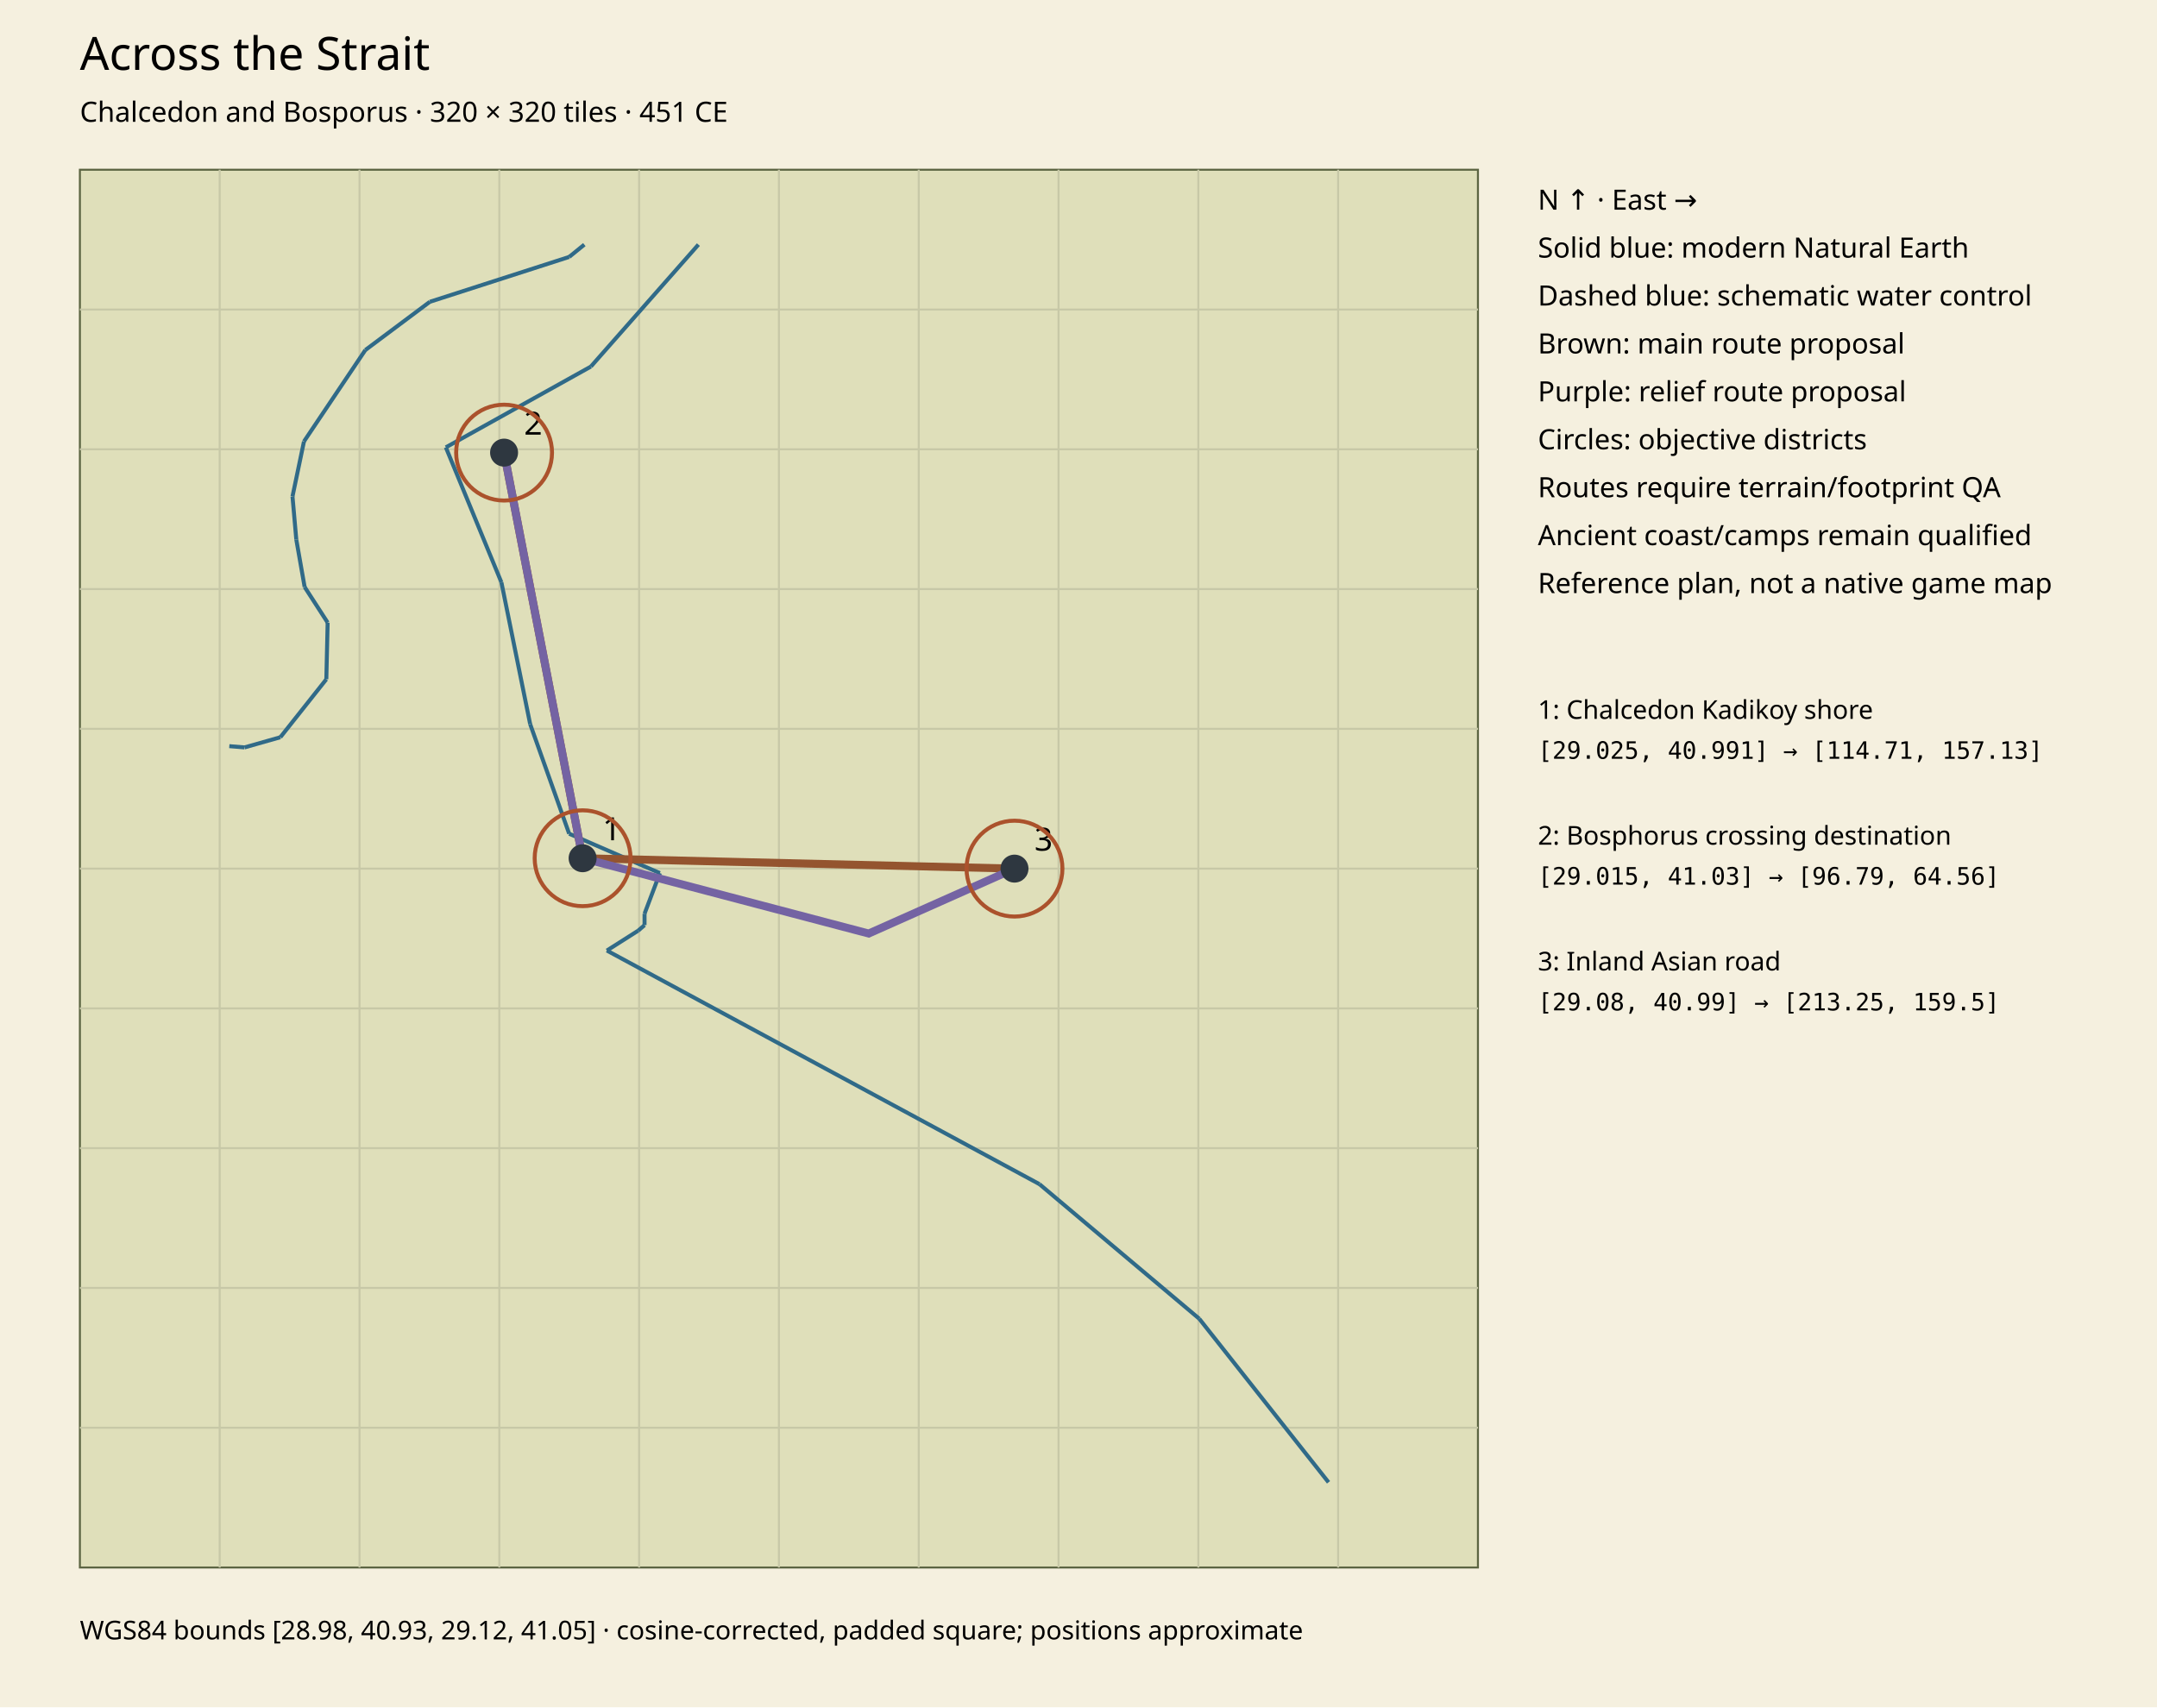
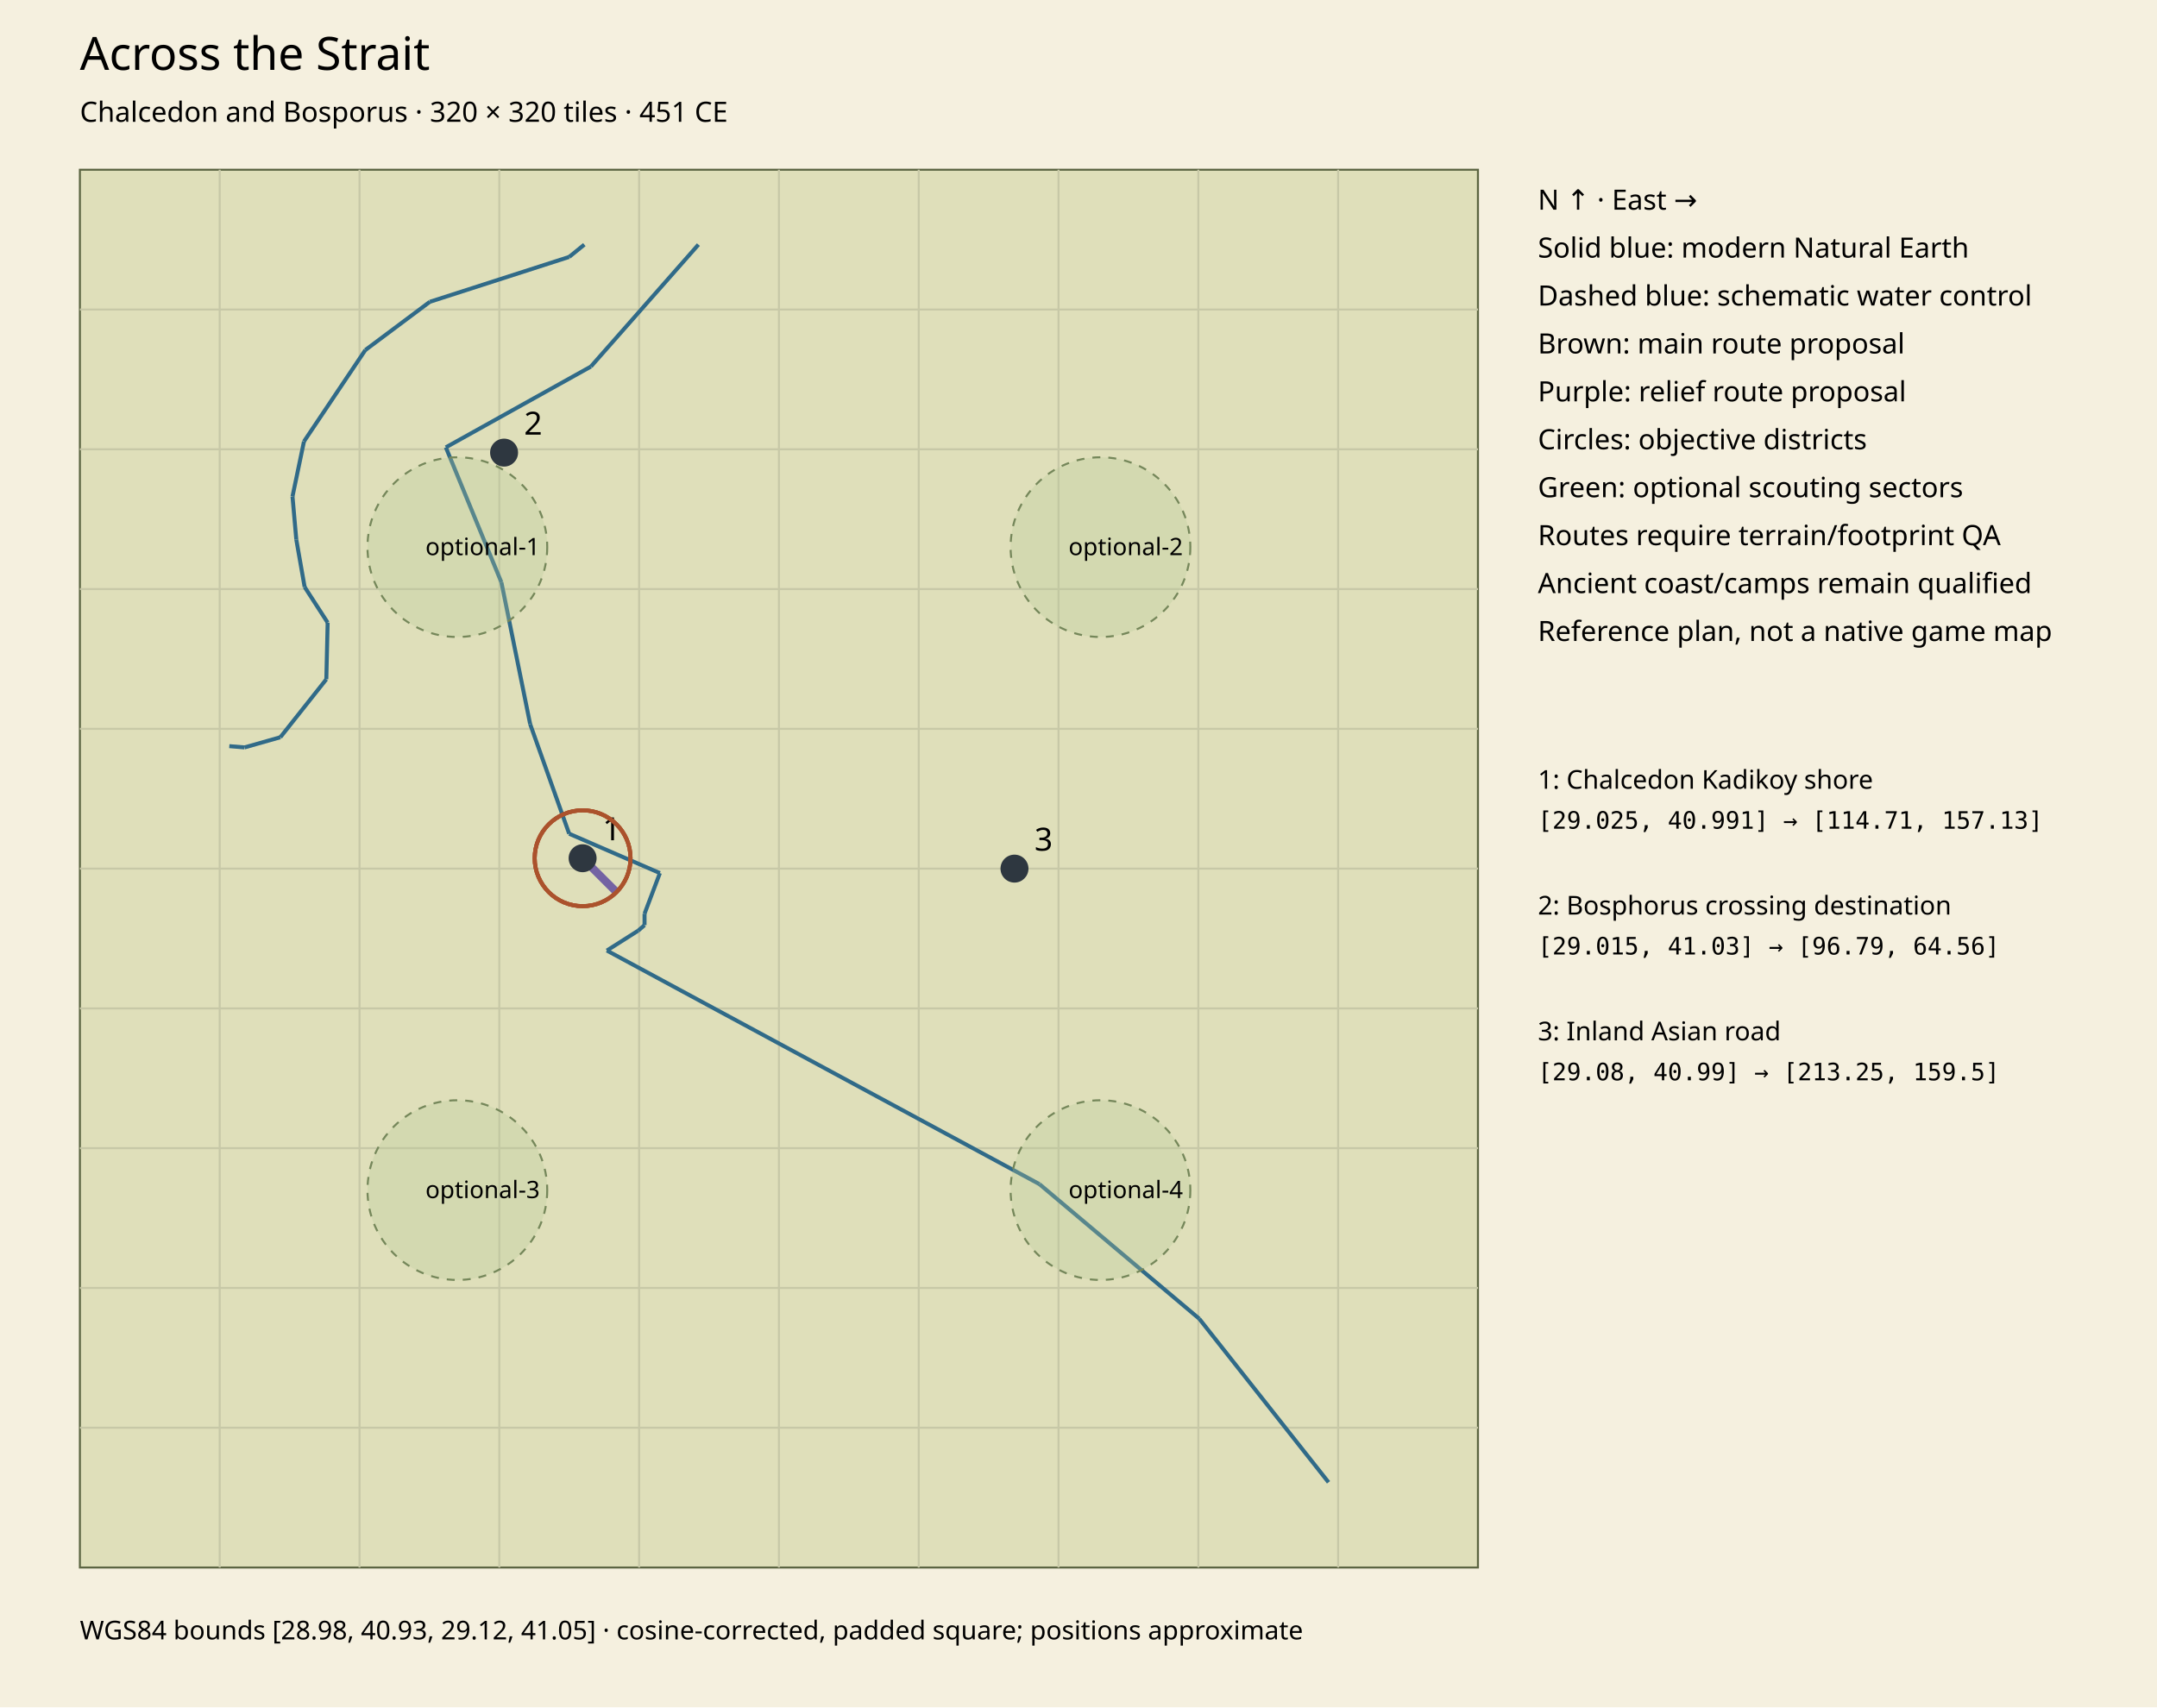
<svg xmlns="http://www.w3.org/2000/svg" viewBox="0 0 1080 855" role="img" aria-label="Across the Strait: geographic design controls">
  <rect width="1080" height="855" fill="#f5f0df" />
  <text x="40" y="35" font-family="sans-serif" font-size="23">Across the Strait</text>
  <text x="40" y="61" font-family="sans-serif" font-size="14">Chalcedon and Bosporus · 320 × 320 tiles · 451 CE</text>
  <rect x="40" y="85" width="700" height="700" fill="#dfdfba" stroke="#5c6542" />
  <path d="M 110 85 V785 M40 155 H740" stroke="#c7c8a7" fill="none" />
  <path d="M 180 85 V785 M40 225 H740" stroke="#c7c8a7" fill="none" />
  <path d="M 250 85 V785 M40 295 H740" stroke="#c7c8a7" fill="none" />
  <path d="M 320 85 V785 M40 365 H740" stroke="#c7c8a7" fill="none" />
  <path d="M 390 85 V785 M40 435 H740" stroke="#c7c8a7" fill="none" />
  <path d="M 460 85 V785 M40 505 H740" stroke="#c7c8a7" fill="none" />
  <path d="M 530 85 V785 M40 575 H740" stroke="#c7c8a7" fill="none" />
  <path d="M 600 85 V785 M40 645 H740" stroke="#c7c8a7" fill="none" />
  <path d="M 670 85 V785 M40 715 H740" stroke="#c7c8a7" fill="none" />
  <polyline points="292.57,122.50 284.98,128.67" fill="none" stroke="#306a88" stroke-width="2" />
  <polyline points="284.98,128.67 215.22,151.14" fill="none" stroke="#306a88" stroke-width="2" />
  <polyline points="215.22,151.14 182.92,175.30" fill="none" stroke="#306a88" stroke-width="2" />
  <polyline points="182.92,175.30 152.20,221.07" fill="none" stroke="#306a88" stroke-width="2" />
  <polyline points="152.20,221.07 146.45,248.63" fill="none" stroke="#306a88" stroke-width="2" />
  <polyline points="146.45,248.63 148.36,270.25" fill="none" stroke="#306a88" stroke-width="2" />
  <polyline points="148.36,270.25 152.53,293.97" fill="none" stroke="#306a88" stroke-width="2" />
  <polyline points="152.53,293.97 164.05,311.79" fill="none" stroke="#306a88" stroke-width="2" />
  <polyline points="164.05,311.79 163.39,340.18" fill="none" stroke="#306a88" stroke-width="2" />
  <polyline points="163.39,340.18 140.37,369.21" fill="none" stroke="#306a88" stroke-width="2" />
  <polyline points="140.37,369.21 122.44,374.30" fill="none" stroke="#306a88" stroke-width="2" />
  <polyline points="122.44,374.30 114.81,373.67" fill="none" stroke="#306a88" stroke-width="2" />
  <polyline points="349.69,122.50 295.86,183.57" fill="none" stroke="#306a88" stroke-width="2" />
  <polyline points="295.86,183.57 223.23,224.03" fill="none" stroke="#306a88" stroke-width="2" />
  <polyline points="223.23,224.03 251.05,291.64" fill="none" stroke="#306a88" stroke-width="2" />
  <polyline points="251.05,291.64 265.45,362.65" fill="none" stroke="#306a88" stroke-width="2" />
  <polyline points="265.45,362.65 284.98,417.53" fill="none" stroke="#306a88" stroke-width="2" />
  <polyline points="284.98,417.53 330.40,437.24" fill="none" stroke="#306a88" stroke-width="2" />
  <polyline points="330.40,437.24 322.72,457.58" fill="none" stroke="#306a88" stroke-width="2" />
  <polyline points="322.72,457.58 322.72,463.31" fill="none" stroke="#306a88" stroke-width="2" />
  <polyline points="322.72,463.31 319.52,466.07" fill="none" stroke="#306a88" stroke-width="2" />
  <polyline points="319.52,466.07 303.85,476.03" fill="none" stroke="#306a88" stroke-width="2" />
  <polyline points="303.85,476.03 520.45,593.02" fill="none" stroke="#306a88" stroke-width="2" />
  <polyline points="520.45,593.02 600.44,660.40" fill="none" stroke="#306a88" stroke-width="2" />
  <polyline points="600.44,660.40 665.19,742.34" fill="none" stroke="#306a88" stroke-width="2" />
-   <polyline points="507.95,435.00 291.71,429.80 252.39,226.67" fill="none" stroke="#94542f" stroke-width="4" />
-   <polyline points="507.95,435.00 434.94,467.51 291.71,429.80 252.39,226.67" fill="none" stroke="#7463a3" stroke-width="4" />
+   <polyline points="291.71,429.80 291.71,429.80 291.71,429.80" fill="none" stroke="#94542f" stroke-width="4" />
+   <polyline points="291.71,429.80 309.27,447.35 291.71,429.80 291.71,429.80" fill="none" stroke="#7463a3" stroke-width="4" />
+   <circle cx="229.00" cy="274.00" r="45" fill="#b6c997" fill-opacity=".3" stroke="#75875a" stroke-dasharray="4 4" />
+   <text x="213.00" y="278.00" font-family="sans-serif" font-size="12">optional-1</text>
+   <circle cx="551.00" cy="274.00" r="45" fill="#b6c997" fill-opacity=".3" stroke="#75875a" stroke-dasharray="4 4" />
+   <text x="535.00" y="278.00" font-family="sans-serif" font-size="12">optional-2</text>
+   <circle cx="229.00" cy="596.00" r="45" fill="#b6c997" fill-opacity=".3" stroke="#75875a" stroke-dasharray="4 4" />
+   <text x="213.00" y="600.00" font-family="sans-serif" font-size="12">optional-3</text>
+   <circle cx="551.00" cy="596.00" r="45" fill="#b6c997" fill-opacity=".3" stroke="#75875a" stroke-dasharray="4 4" />
+   <text x="535.00" y="600.00" font-family="sans-serif" font-size="12">optional-4</text>
  <circle cx="291.71" cy="429.80" r="7" fill="#2e3740" />
  <text x="301.71" y="420.80" font-family="sans-serif" font-size="16">1</text>
  <circle cx="252.39" cy="226.67" r="7" fill="#2e3740" />
  <text x="262.39" y="217.67" font-family="sans-serif" font-size="16">2</text>
  <circle cx="507.95" cy="435.00" r="7" fill="#2e3740" />
  <text x="517.95" y="426.00" font-family="sans-serif" font-size="16">3</text>
-   <circle cx="507.95" cy="435.00" r="24" fill="none" stroke="#ab522c" stroke-width="2" />
  <circle cx="291.71" cy="429.80" r="24" fill="none" stroke="#ab522c" stroke-width="2" />
-   <circle cx="252.39" cy="226.67" r="24" fill="none" stroke="#ab522c" stroke-width="2" />
+   <circle cx="291.71" cy="429.80" r="24" fill="none" stroke="#ab522c" stroke-width="2" />
+   <circle cx="291.71" cy="429.80" r="24" fill="none" stroke="#ab522c" stroke-width="2" />
  <text x="770" y="105" font-family="sans-serif" font-size="14">N ↑ · East →</text>
  <text x="770" y="129" font-family="sans-serif" font-size="14">Solid blue: modern Natural Earth</text>
  <text x="770" y="153" font-family="sans-serif" font-size="14">Dashed blue: schematic water control</text>
  <text x="770" y="177" font-family="sans-serif" font-size="14">Brown: main route proposal</text>
  <text x="770" y="201" font-family="sans-serif" font-size="14">Purple: relief route proposal</text>
  <text x="770" y="225" font-family="sans-serif" font-size="14">Circles: objective districts</text>
-   <text x="770" y="249" font-family="sans-serif" font-size="14">Routes require terrain/footprint QA</text>
-   <text x="770" y="273" font-family="sans-serif" font-size="14">Ancient coast/camps remain qualified</text>
-   <text x="770" y="297" font-family="sans-serif" font-size="14">Reference plan, not a native game map</text>
-   <text x="770" y="360" font-family="sans-serif" font-size="13">1: Chalcedon Kadikoy shore</text>
-   <text x="770" y="380" font-family="monospace" font-size="12">[29.025, 40.991] → [114.71, 157.13]</text>
-   <text x="770" y="423" font-family="sans-serif" font-size="13">2: Bosphorus crossing destination</text>
-   <text x="770" y="443" font-family="monospace" font-size="12">[29.015, 41.03] → [96.79, 64.56]</text>
-   <text x="770" y="486" font-family="sans-serif" font-size="13">3: Inland Asian road</text>
-   <text x="770" y="506" font-family="monospace" font-size="12">[29.08, 40.99] → [213.25, 159.5]</text>
+   <text x="770" y="249" font-family="sans-serif" font-size="14">Green: optional scouting sectors</text>
+   <text x="770" y="273" font-family="sans-serif" font-size="14">Routes require terrain/footprint QA</text>
+   <text x="770" y="297" font-family="sans-serif" font-size="14">Ancient coast/camps remain qualified</text>
+   <text x="770" y="321" font-family="sans-serif" font-size="14">Reference plan, not a native game map</text>
+   <text x="770" y="395" font-family="sans-serif" font-size="13">1: Chalcedon Kadikoy shore</text>
+   <text x="770" y="415" font-family="monospace" font-size="12">[29.025, 40.991] → [114.71, 157.13]</text>
+   <text x="770" y="458" font-family="sans-serif" font-size="13">2: Bosphorus crossing destination</text>
+   <text x="770" y="478" font-family="monospace" font-size="12">[29.015, 41.03] → [96.79, 64.56]</text>
+   <text x="770" y="521" font-family="sans-serif" font-size="13">3: Inland Asian road</text>
+   <text x="770" y="541" font-family="monospace" font-size="12">[29.08, 40.99] → [213.25, 159.5]</text>
  <text x="40" y="821" font-family="sans-serif" font-size="13">WGS84 bounds [28.98, 40.93, 29.12, 41.05] · cosine-corrected, padded square; positions approximate</text>
</svg>
